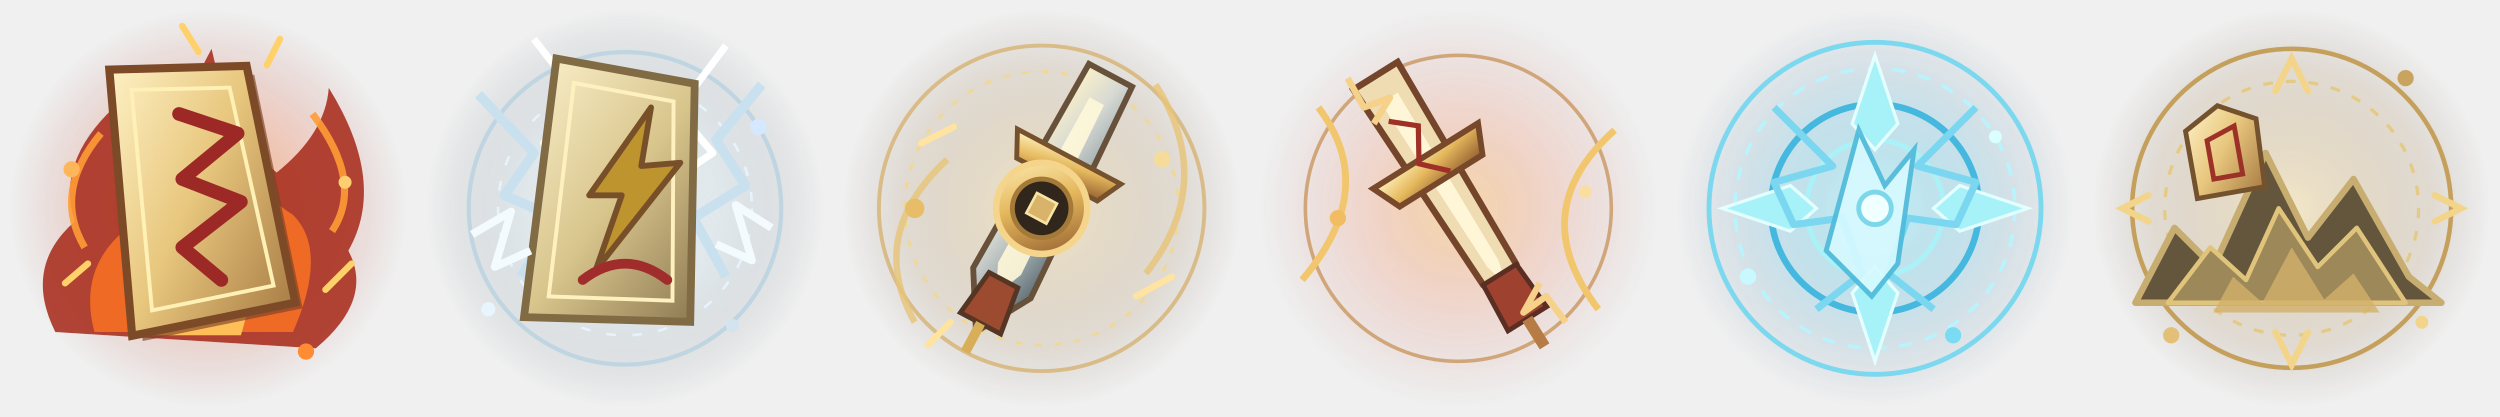
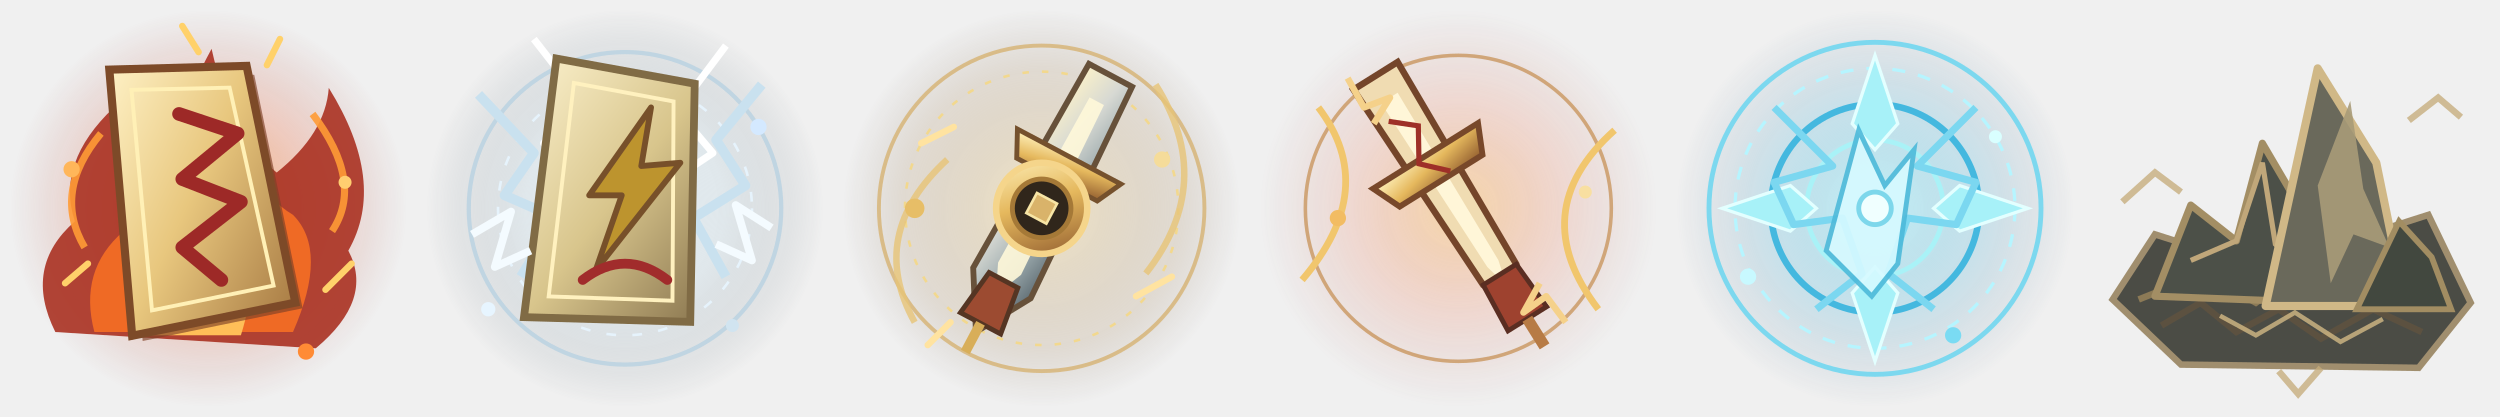
<svg xmlns="http://www.w3.org/2000/svg" width="768" height="128" viewBox="0 0 768 128">
  <defs>
    <radialGradient id="fireAura">
      <stop stop-color="#ffb43b" stop-opacity=".6" />
      <stop offset=".55" stop-color="#e94d1c" stop-opacity=".22" />
      <stop offset="1" stop-color="#8b1c16" stop-opacity="0" />
    </radialGradient>
    <linearGradient id="paper" x1="0" y1="0" x2="1" y2="1">
      <stop stop-color="#fff3c9" />
      <stop offset=".48" stop-color="#e8c77e" />
      <stop offset="1" stop-color="#a77a43" />
    </linearGradient>
    <linearGradient id="gold" x1="0" y1="0" x2="1" y2="1">
      <stop stop-color="#fff2bd" />
      <stop offset=".45" stop-color="#e5b85d" />
      <stop offset="1" stop-color="#8a552b" />
    </linearGradient>
    <linearGradient id="bluePaper" x1="0" y1="0" x2="1" y2="1">
      <stop stop-color="#f8edc7" />
      <stop offset=".5" stop-color="#d8c58c" />
      <stop offset="1" stop-color="#8d7952" />
    </linearGradient>
    <linearGradient id="steel" x1="0" y1="0" x2="1" y2="1">
      <stop stop-color="#fff4c8" />
      <stop offset=".35" stop-color="#d7d9d3" />
      <stop offset=".65" stop-color="#9caaad" />
      <stop offset="1" stop-color="#4d5b63" />
    </linearGradient>
    <radialGradient id="thunderAura">
      <stop stop-color="#f2fbff" stop-opacity=".62" />
      <stop offset=".5" stop-color="#b8d3e1" stop-opacity=".28" />
      <stop offset="1" stop-color="#263b49" stop-opacity="0" />
    </radialGradient>
    <radialGradient id="waterAura">
      <stop stop-color="#9ef5ff" stop-opacity=".5" />
      <stop offset=".55" stop-color="#2ca5d2" stop-opacity=".2" />
      <stop offset="1" stop-color="#143e6c" stop-opacity="0" />
    </radialGradient>
    <radialGradient id="earthAura">
      <stop stop-color="#f8d98b" stop-opacity=".4" />
      <stop offset=".7" stop-color="#8f6832" stop-opacity=".16" />
      <stop offset="1" stop-color="#4c3521" stop-opacity="0" />
    </radialGradient>
  </defs>
  <g transform="translate(64 64)">
    <circle r="61" fill="url(#fireAura)" />
    <path d="M-47 38 Q-57 18 -41 4 Q-47 -14 -29 -31 Q-26 -8 -16 -3 Q-12 -25 1 -49 Q7 -22 21 -11 Q36 -23 37 -37 Q55 -8 43 13 Q51 28 33 43Z" fill="#a82d1e" opacity=".88" />
    <path d="M-35 38 Q-40 19 -26 7 Q-28 -5 -16 -20 Q-13 -2 -4 2 Q2 -20 10 -30 Q11 -7 26 2 Q37 13 26 38Z" fill="#ef6a25" />
    <path d="M-23 39 Q-24 21 -13 12 Q-13 0 -4 -10 Q1 6 9 12 Q16 20 10 39Z" fill="#ffbf58" />
    <path d="M-20 -43 L19 -39 L25 34 L-25 38Z" fill="#7e4026" opacity=".65" transform="rotate(-7)" />
    <path d="M-25 -46 L17 -42 L23 32 L-28 36Z" fill="url(#paper)" stroke="#7d4a28" stroke-width="2.5" transform="rotate(-7)" />
    <path d="M-19 -39 L11 -36 L17 26 L-21 29Z" fill="none" stroke="#fff0b6" stroke-width="1.2" transform="rotate(-7)" />
    <path d="M-9 -29 L9 -23 L-8 -9 L10 -2 L-8 12 L4 22" fill="none" stroke="#9d2927" stroke-width="4.2" stroke-linecap="round" stroke-linejoin="round" />
    <path d="M-33 -23 Q-48 -5 -38 12 M32 -29 Q48 -8 38 7" fill="none" stroke="#ff9b35" stroke-width="2.2" opacity=".9" />
    <path d="M-44 23 L-37 17 M36 25 L44 17 M-8 -56 L-3 -48 M22 -52 L18 -44" stroke="#ffd16a" stroke-width="2" stroke-linecap="round" />
    <circle cx="-42" cy="-12" r="2.5" fill="#ffb65a" />
    <circle cx="42" cy="-8" r="2" fill="#ffce70" />
    <circle cx="30" cy="44" r="2.5" fill="#ff8b35" />
  </g>
  <g transform="translate(192 64)">
    <circle r="61" fill="url(#thunderAura)" />
    <circle r="48" fill="none" stroke="#b7d1e1" stroke-width="1.3" opacity=".78" />
    <circle r="39" fill="none" stroke="#e7f5ff" stroke-width=".8" stroke-dasharray="3 5" opacity=".9" />
    <path d="M-45 -35 L-28 -17 L-37 -4 L-21 3 L-32 21 M42 -38 L28 -21 L37 -7 L21 3 L31 21" fill="none" stroke="#c9e1ef" stroke-width="3" stroke-linejoin="round" />
    <path d="M-28 -52 L-14 -34 L-25 -20 L-11 -12 L-18 4 M31 -50 L16 -30 L27 -17 L12 -7 L18 9" fill="none" stroke="#ffffff" stroke-width="2.2" stroke-linejoin="round" />
    <path d="M-25 -44 L18 -40 L23 33 L-28 36Z" fill="url(#bluePaper)" stroke="#806b45" stroke-width="2.4" transform="rotate(5)" />
    <path d="M-19 -37 L12 -34 L17 27 L-21 29Z" fill="none" stroke="#fff1bf" stroke-width="1.2" transform="rotate(5)" />
    <path d="M8 -31 L-11 -4 L-1 -4 L-9 19 L17 -14 L5 -13Z" fill="#bd942e" stroke="#77502a" stroke-width="1.8" stroke-linejoin="round" />
    <path d="M-13 22 Q0 12 13 22" fill="none" stroke="#a12c2c" stroke-width="3" stroke-linecap="round" />
    <path d="M-47 8 L-35 1 L-40 18 L-29 13 M45 6 L34 -1 L39 16 L28 11" fill="none" stroke="#f4fbff" stroke-width="2.4" stroke-linejoin="round" />
    <circle cx="-42" cy="31" r="2.2" fill="#e7f5ff" />
    <circle cx="41" cy="-25" r="2.5" fill="#d4e9ff" />
    <circle cx="33" cy="36" r="2" fill="#d1e4f0" />
  </g>
  <g transform="translate(320 64)">
    <circle r="61" fill="url(#earthAura)" />
    <circle r="50" fill="none" stroke="#d3a85a" stroke-width="1.2" opacity=".65" />
    <circle r="42" fill="none" stroke="#f2d88e" stroke-width=".8" stroke-dasharray="2 4" />
    <path d="M-39 35 Q-54 8 -29 -15 M35 -38 Q54 -8 32 20" fill="none" stroke="#e7c477" stroke-width="2" opacity=".8" />
    <g transform="rotate(28)">
      <path d="M-8 -46 L7 -46 L10 26 L0 43 L-10 26Z" fill="url(#steel)" stroke="#67513a" stroke-width="1.8" />
      <path d="M-3 -37 L2 -37 L4 21 L0 30 L-4 21Z" fill="#fff8d9" opacity=".9" />
      <path d="M-18 -18 L18 -18 L14 -10 L-14 -10Z" fill="url(#gold)" stroke="#75512d" stroke-width="1.5" />
      <path d="M-5 25 L5 25 L7 40 L-7 40Z" fill="#9c4b31" stroke="#553523" stroke-width="1.5" />
      <path d="M0 40 L0 50" stroke="#d8ae59" stroke-width="3" />
      <circle cx="0" cy="0" r="14" fill="url(#gold)" stroke="#f5d58b" stroke-width="2" />
      <circle cx="0" cy="0" r="9" fill="#30261b" stroke="#a57937" stroke-width="1.5" />
      <rect x="-3.5" y="-3.5" width="7" height="7" fill="#d9b36a" stroke="#f7e5a5" stroke-width=".8" />
    </g>
    <path d="M-37 -20 L-27 -25 M29 27 L40 21 M-35 42 L-28 35" stroke="#ffe3a0" stroke-width="2" stroke-linecap="round" />
    <circle cx="-39" cy="0" r="3" fill="#e7be67" />
    <circle cx="37" cy="-15" r="2.5" fill="#f5dc9a" />
  </g>
  <g transform="translate(448 64)">
    <circle r="61" fill="url(#fireAura)" opacity=".65" />
    <circle r="47" fill="none" stroke="#c48c4d" stroke-width="1.1" opacity=".7" />
    <path d="M-48 22 Q-24 -6 -43 -31 M48 -24 Q20 1 43 31" fill="none" stroke="#f1c66d" stroke-width="2.1" />
    <g transform="rotate(-32)">
      <path d="M-8 -48 L8 -48 L6 24 L0 37 L-6 24Z" fill="#f0dcb2" stroke="#74452a" stroke-width="2" />
      <path d="M-3 -40 L3 -40 L2 20 L0 28 L-2 20Z" fill="#fff6d8" />
      <path d="M-19 -19 L19 -19 L15 -10 L-15 -10Z" fill="url(#gold)" stroke="#78482a" stroke-width="1.8" />
      <path d="M-6 24 L6 24 L7 40 L-7 40Z" fill="#9e422f" stroke="#5a2e22" stroke-width="1.5" />
      <path d="M0 40 L0 50" stroke="#b77b45" stroke-width="3.5" />
      <path d="M-4 -34 L3 -28 L-3 -18 L4 -11" fill="none" stroke="#9e3028" stroke-width="1.6" />
    </g>
    <path d="M-34 -40 L-29 -31 L-21 -34 L-26 -26 M33 35 L27 27 L20 32 L25 23" fill="none" stroke="#f5d18a" stroke-width="2" stroke-linejoin="round" />
    <circle cx="-37" cy="3" r="2.5" fill="#f2bc63" />
    <circle cx="39" cy="-5" r="2" fill="#f8dfa1" />
  </g>
  <g transform="translate(576 64)">
    <circle r="61" fill="url(#waterAura)" />
    <circle r="51" fill="none" stroke="#63d5f0" stroke-width="1.5" opacity=".8" />
    <circle r="43" fill="none" stroke="#b6f5ff" stroke-width="1" stroke-dasharray="4 4" />
    <circle r="32" fill="none" stroke="#44b8df" stroke-width="2" />
    <circle r="21" fill="none" stroke="#a9f2f7" stroke-width="1.5" />
    <path d="M0 -47 L7 -26 L0 -18 L-7 -26Z M47 0 L26 7 L18 0 L26 -7Z M0 47 L-7 26 L0 18 L7 26Z M-47 0 L-26 -7 L-18 0 L-26 7Z" fill="#a7f1f8" stroke="#e3ffff" stroke-width="1" />
    <path d="M-31 -31 L-13 -13 L-31 -8 L-25 5 L-10 3 L-4 20 L-18 31 M31 -31 L13 -13 L31 -8 L25 5 L10 3 L4 20 L18 31" fill="none" stroke="#7bd7f0" stroke-width="2.2" stroke-linejoin="round" />
    <path d="M-15 13 L-5 -24 L3 -7 L12 -18 L7 17 L-1 27Z" fill="#d6faff" stroke="#4db9d9" stroke-width="1.5" opacity=".9" />
    <circle r="5" fill="#f0ffff" stroke="#7dd7eb" stroke-width="1.5" />
    <circle cx="-39" cy="21" r="2.5" fill="#c8f9ff" />
    <circle cx="37" cy="-22" r="2" fill="#d9ffff" />
    <circle cx="24" cy="39" r="2.5" fill="#7adbf3" />
  </g>
  <g transform="translate(704 64)">
-     <circle r="61" fill="url(#earthAura)" />
-     <circle r="49" fill="none" stroke="#c5a05d" stroke-width="1.4" />
-     <circle r="39" fill="none" stroke="#e4ca84" stroke-width="1" stroke-dasharray="3 4" />
-     <path d="M-48 29 L-36 6 L-24 18 L-8 -17 L5 9 L19 -9 L36 21 L46 29Z" fill="#63563c" stroke="#c8ad70" stroke-width="2" stroke-linejoin="round" />
-     <path d="M-38 29 L-25 12 L-14 22 L-4 0 L8 18 L20 6 L35 29Z" fill="#9d8859" stroke="#e0c47c" stroke-width="1.4" stroke-linejoin="round" />
-     <path d="M-24 32 L-18 21 L-9 29 L0 12 L10 28 L19 20 L27 32Z" fill="#d2b06a" opacity=".8" />
-     <path d="M-28 -29 L-17 -35 L-6 -29 L-7 -8 L-28 -8Z" fill="url(#paper)" stroke="#74522d" stroke-width="1.5" transform="rotate(-10)" />
-     <path d="M-22 -25 L-13 -28 L-13 -13 L-22 -13Z" fill="none" stroke="#9c3127" stroke-width="1.5" transform="rotate(-10)" />
-     <path d="M-5 -36 L0 -46 L5 -36 M-5 38 L0 48 L5 38 M-44 -4 L-52 0 L-44 4 M44 -4 L52 0 L44 4" fill="none" stroke="#f2d58b" stroke-width="2" stroke-linecap="round" />
-     <circle cx="-37" cy="39" r="2.5" fill="#e2c078" />
-     <circle cx="40" cy="35" r="2" fill="#f2d58b" />
-     <circle cx="35" cy="-40" r="2.5" fill="#c8a45f" />
+     <path d="M-55 28L-42 8L-20 15L-4 -8L17 10L42 2L55 29L39 49L-34 48Z" fill="#272820" stroke="#8f7952" stroke-width="2" opacity=".82" />
+     <path d="M-47 28L-27 20L-11 29L4 18L20 29L42 20" fill="none" stroke="#a58c5d" stroke-width="2" opacity=".72" />
+     <path d="M-40 36L-28 29L-17 38L-4 31L9 40L25 31L40 38" fill="none" stroke="#5c5140" stroke-width="2" />
+     <path d="M-42 27L-31 -1L-17 10L-9 -20L8 9L11 29Z" fill="#4c5048" stroke="#a38e64" stroke-width="2.2" stroke-linejoin="round" />
+     <path d="M-31 16L-17 10L-9 -14L-5 11L7 22" fill="none" stroke="#c0a77a" stroke-width="1.6" />
+     <path d="M-8 30L8 -43L26 -14L35 30Z" fill="#6a695b" stroke="#d0b887" stroke-width="2.5" stroke-linejoin="round" />
+     <path d="M8 -7L18 -33L22 -6L30 12L19 8L12 23Z" fill="#a99b78" opacity=".9" />
+     <path d="M20 31L33 4L43 15L49 31Z" fill="#42483f" stroke="#a28d62" stroke-width="1.8" />
+     <path d="M-52 -2L-42 -11L-34 -5M36 -27L45 -34L52 -28M-4 50L2 57L9 49" fill="none" stroke="#c5ac7b" stroke-width="2" opacity=".78" />
+     <path d="M-22 33L-11 39L1 32L15 41L28 34" fill="none" stroke="#e0c58c" stroke-width="1.4" opacity=".72" />
  </g>
</svg>
